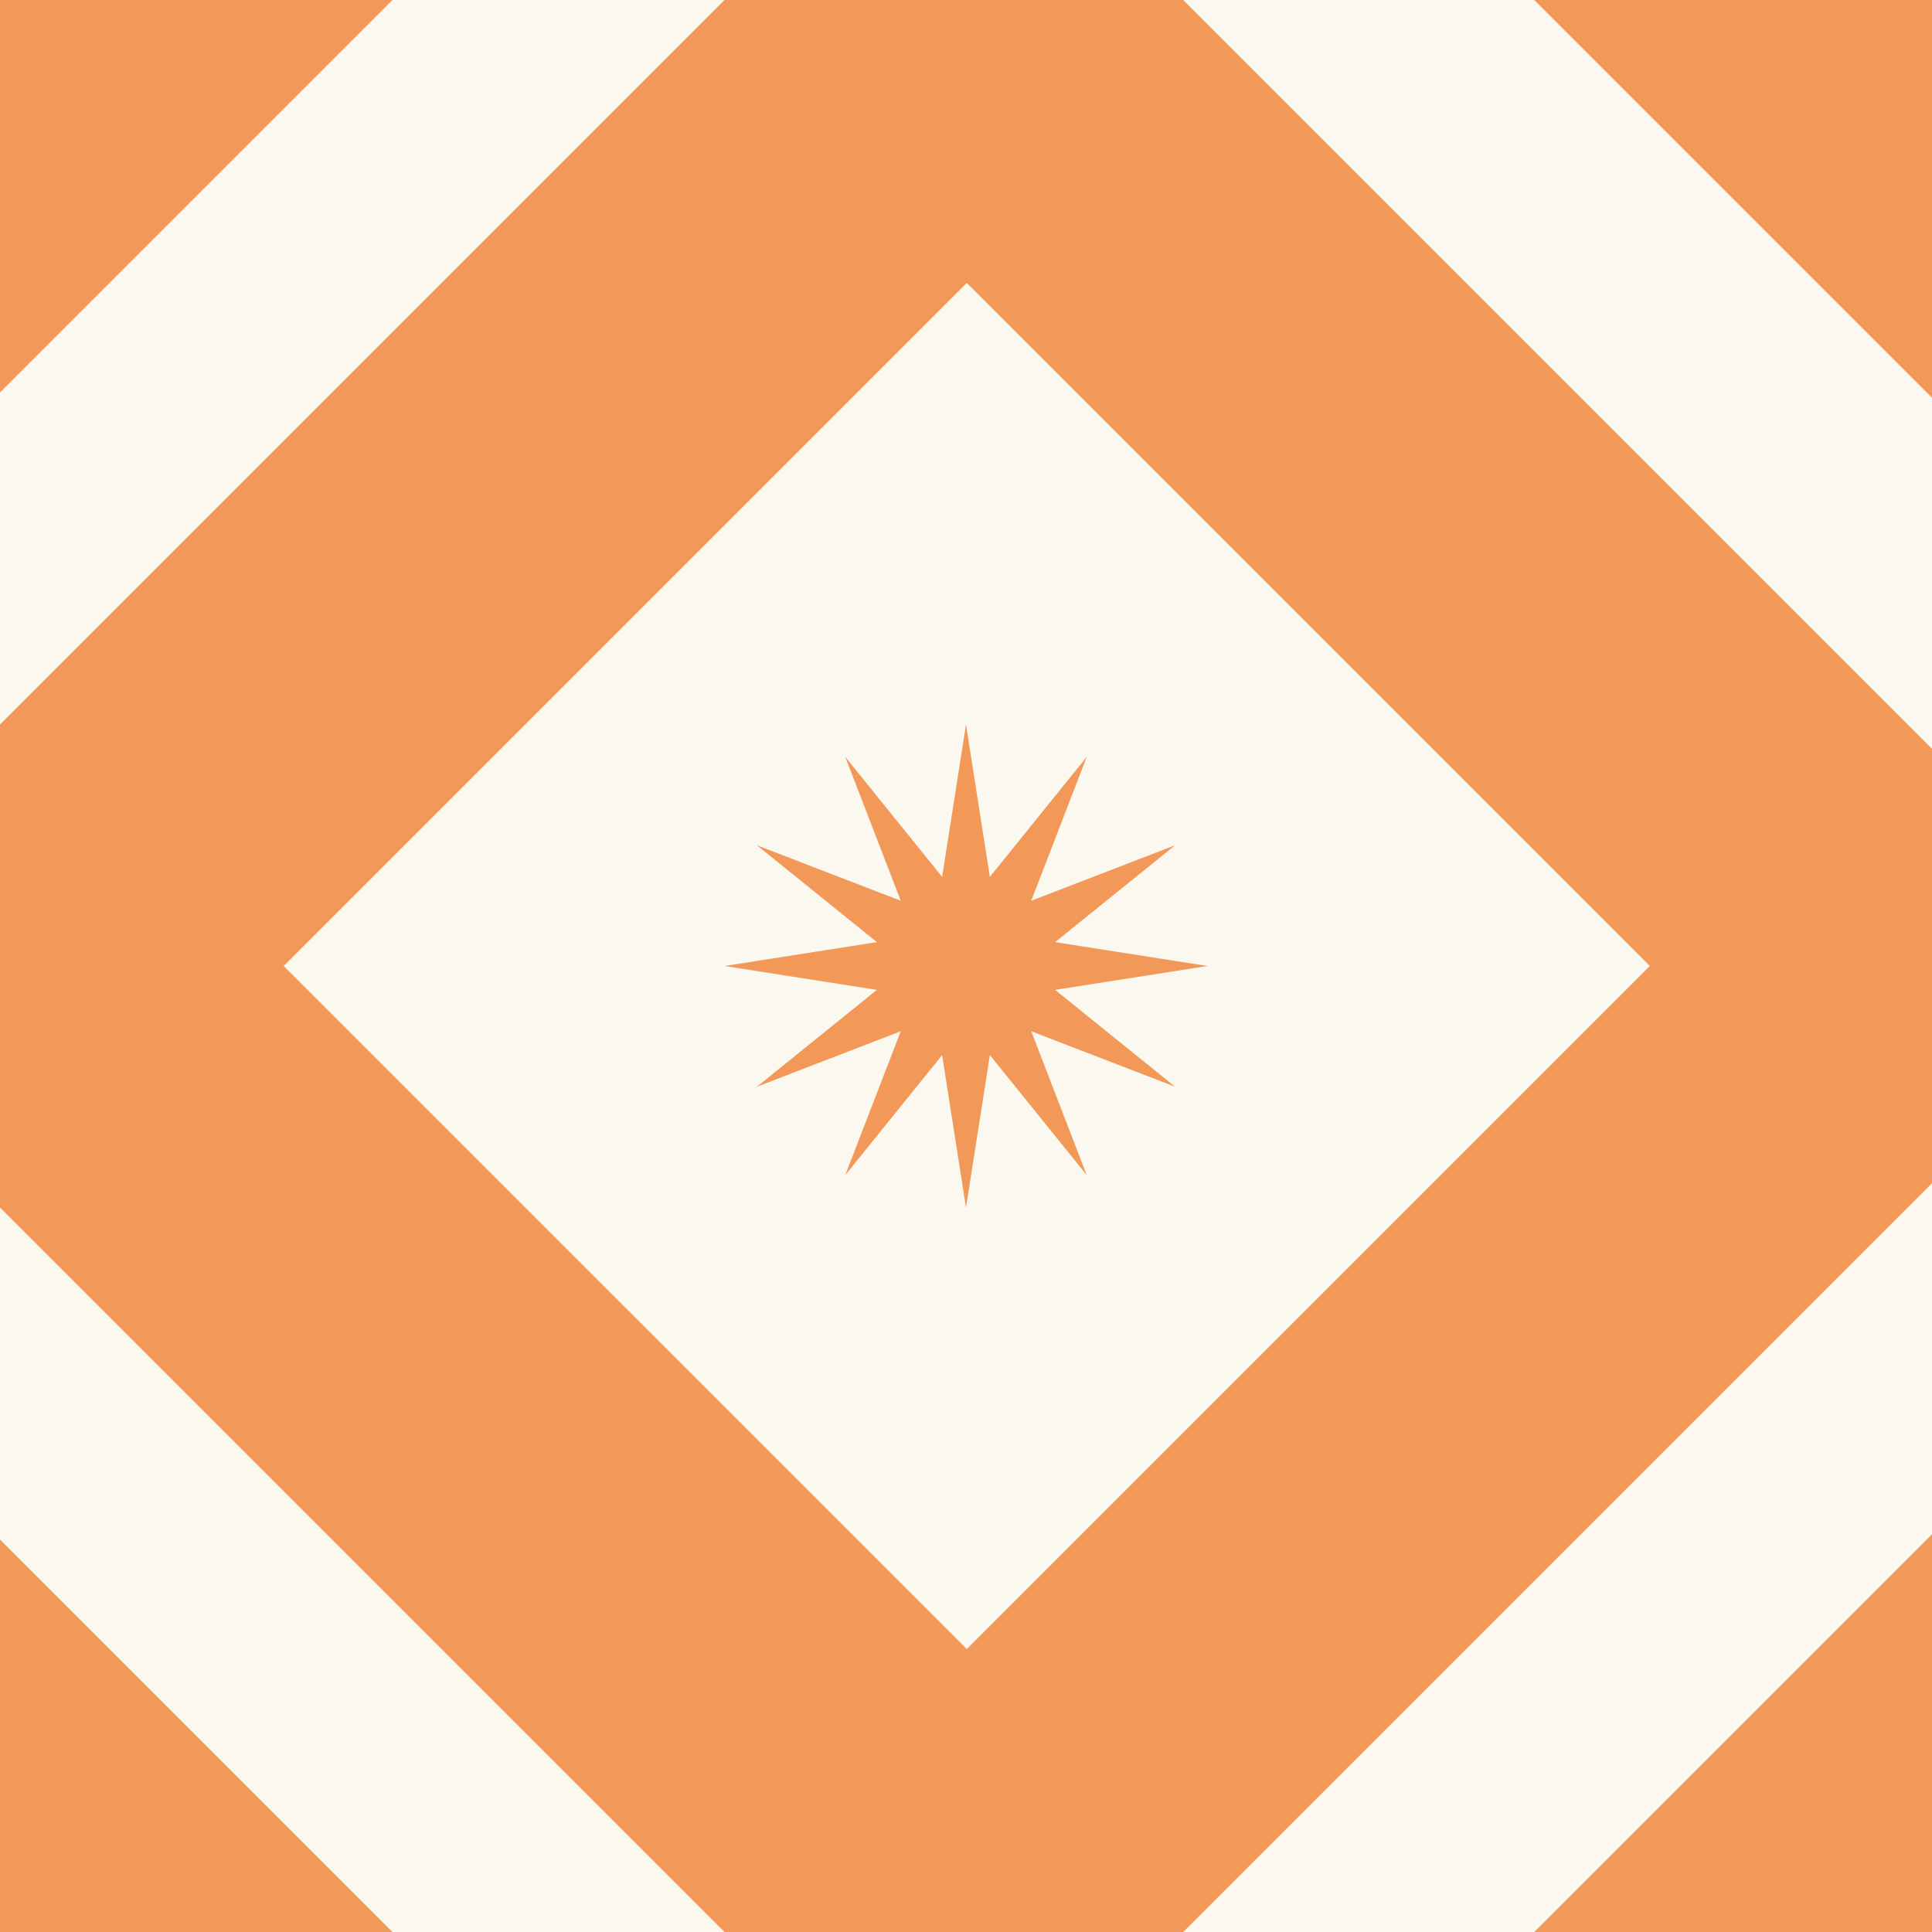
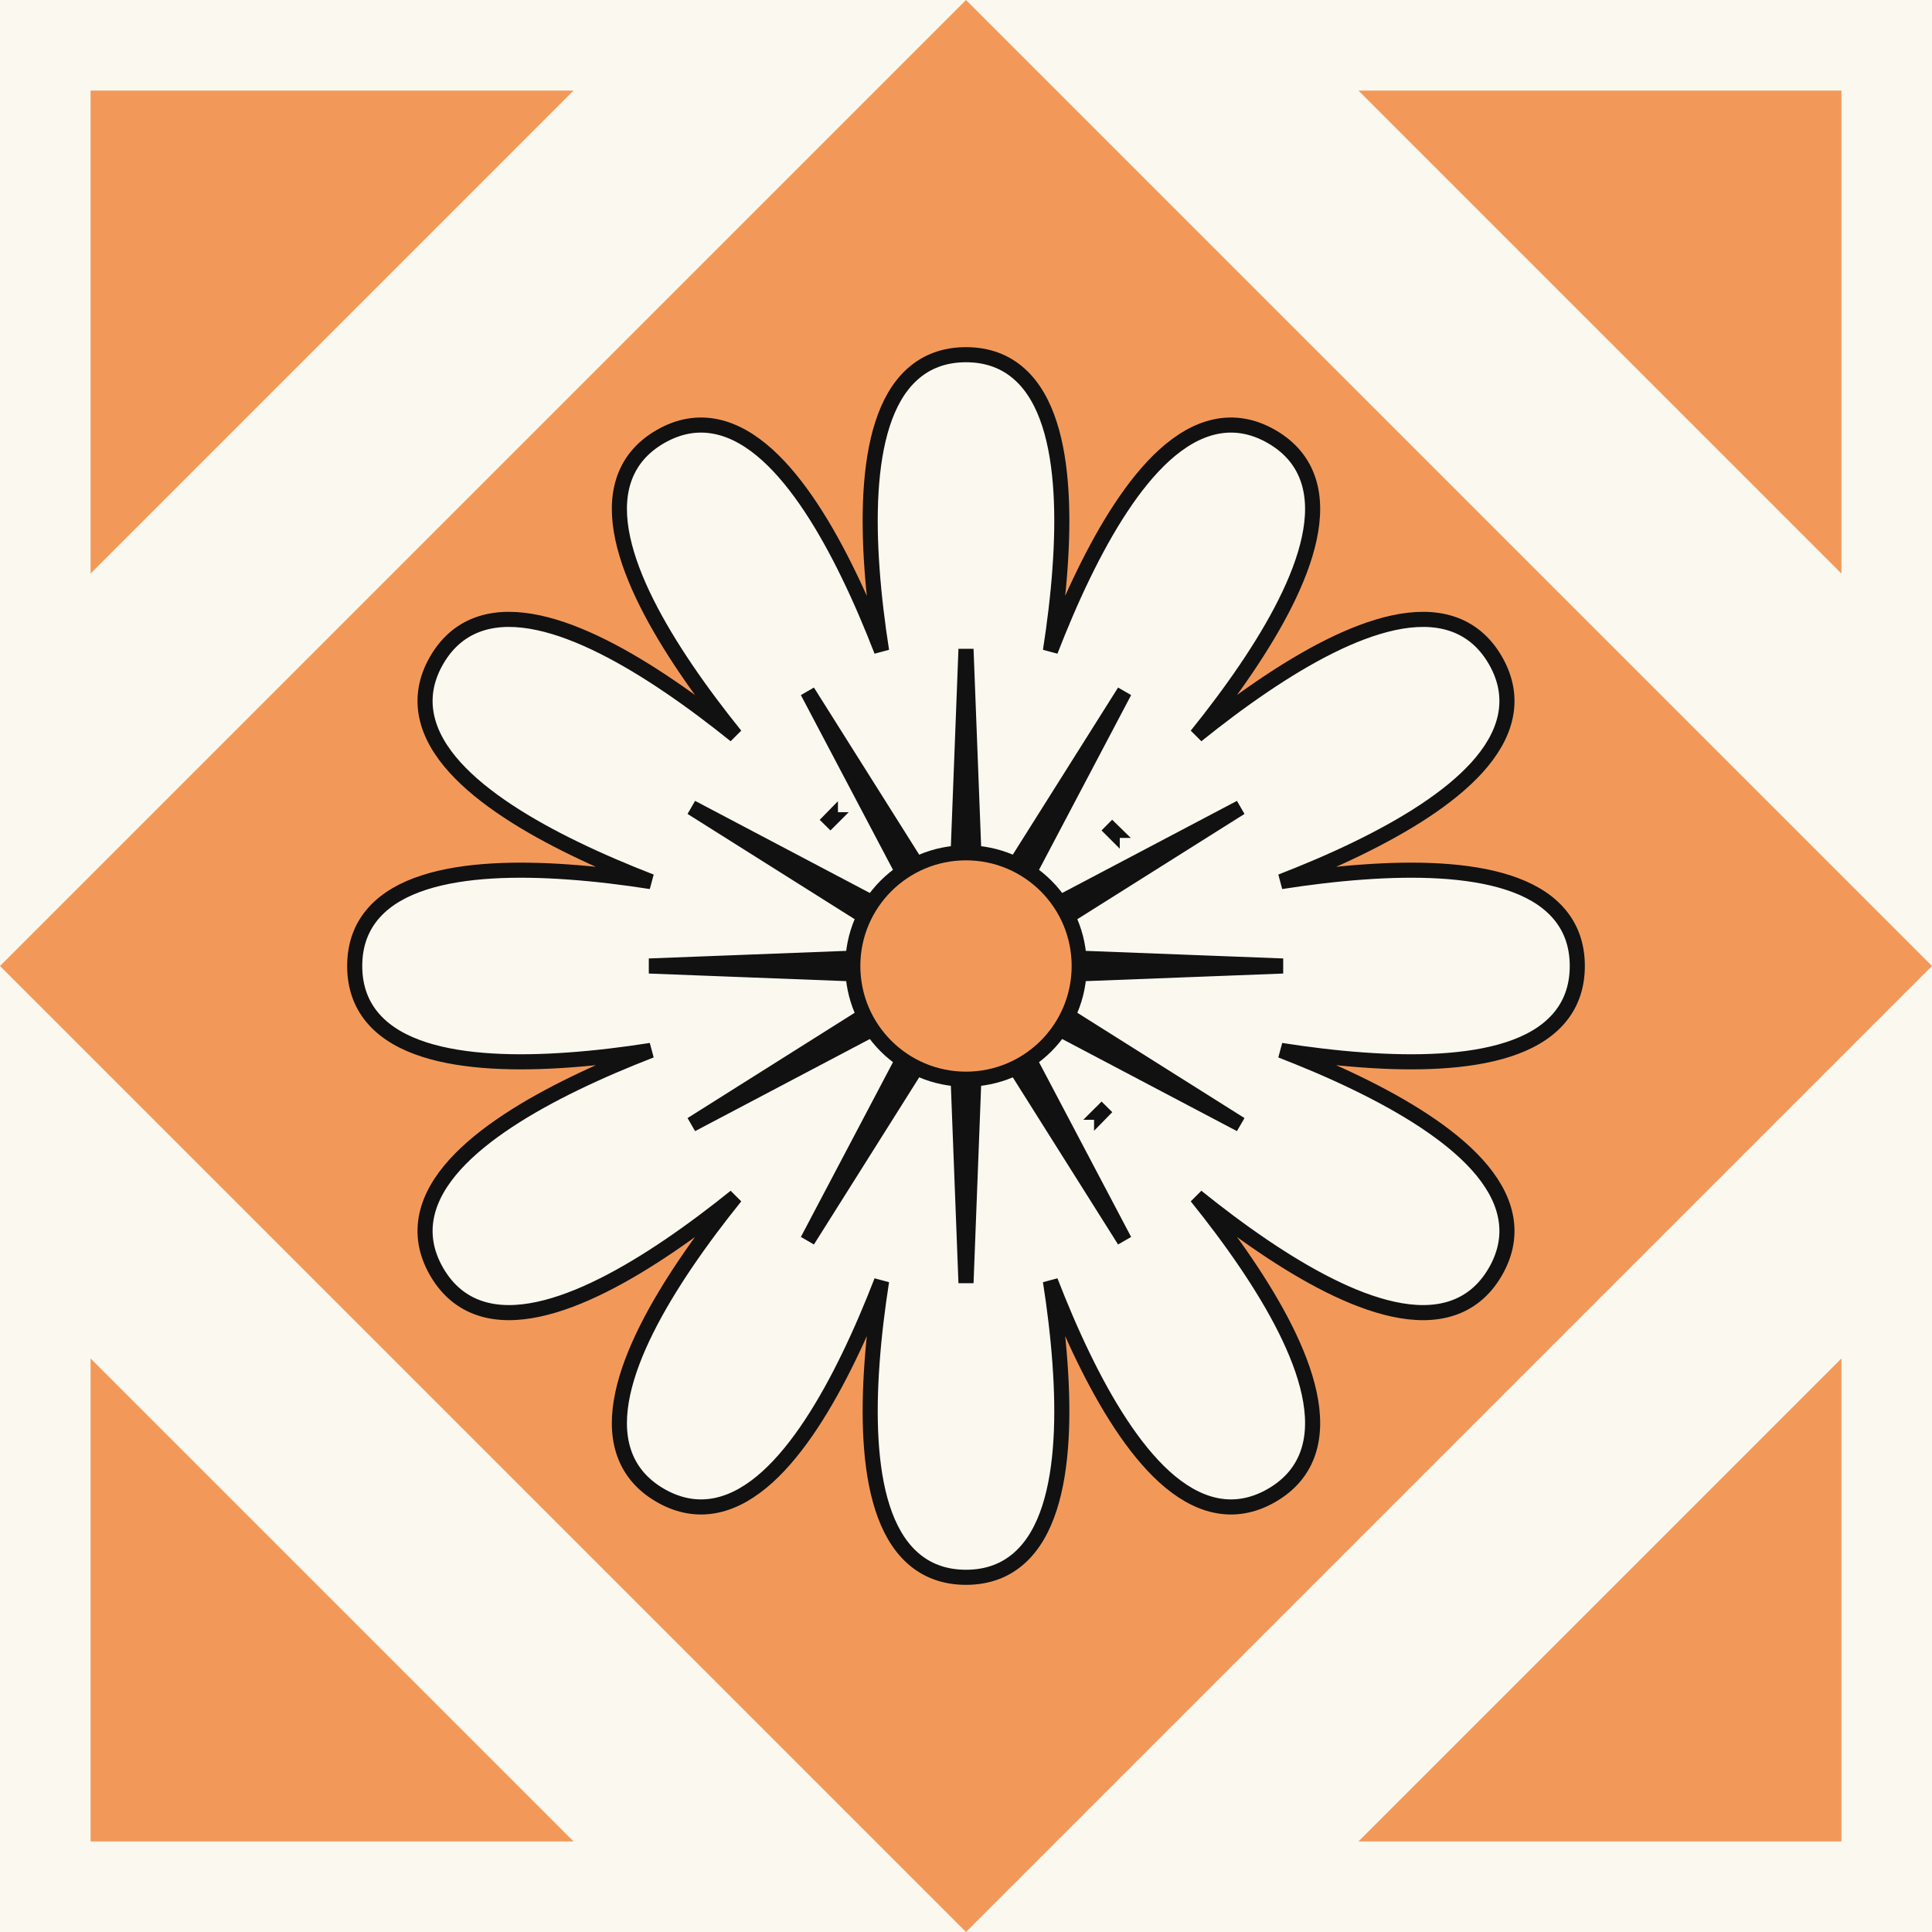
<svg xmlns="http://www.w3.org/2000/svg" width="64" height="64" viewBox="0 0 64 64" fill="none">
-   <g clip-path="url(#clip0_222_3426)">
-     <rect width="64" height="64" fill="#F2995A" />
-     <rect width="72" height="72" transform="translate(-19 32) rotate(-45)" fill="#FBF8EF" />
-     <rect width="56" height="56" transform="translate(-8 32) rotate(-45)" fill="#F2995A" />
-     <rect width="32" height="32" transform="translate(9.39844 32) rotate(-45)" fill="#FBF8EF" />
-     <path d="M32 24L32.791 29.048L36 25.072L34.161 29.839L38.928 28L34.952 31.209L40 32L34.952 32.791L38.928 36L34.161 34.161L36 38.928L32.791 34.952L32 40L31.209 34.952L28 38.928L29.839 34.161L25.072 36L29.048 32.791L24 32L29.048 31.209L25.072 28L29.839 29.839L28 25.072L31.209 29.048L32 24Z" fill="#F2995A" />
+   <g clip-path="url(#clip0_379_2108)">
+     <rect width="64" height="64" fill="#FBF8EF" />
+     <rect width="45.255" height="45.255" transform="translate(0 32) rotate(-45)" fill="#F2995A" />
+     <path d="M44.962 35.888C44.119 35.478 43.252 35.112 42.436 34.796C43.3 34.931 44.234 35.048 45.17 35.114C46.881 35.237 48.623 35.194 49.948 34.767C50.612 34.553 51.189 34.237 51.6 33.78C52.017 33.319 52.25 32.728 52.25 32C52.25 31.271 52.017 30.681 51.6 30.22C51.189 29.763 50.612 29.447 49.948 29.233C48.623 28.806 46.881 28.763 45.17 28.886C44.234 28.952 43.3 29.069 42.436 29.204C43.252 28.888 44.119 28.522 44.962 28.112C46.506 27.362 47.993 26.454 48.927 25.423C49.395 24.905 49.736 24.343 49.864 23.742C49.994 23.134 49.901 22.506 49.537 21.875C49.173 21.244 48.676 20.85 48.084 20.658C47.499 20.468 46.842 20.483 46.16 20.63C44.8 20.922 43.269 21.756 41.848 22.718C41.072 23.243 40.321 23.812 39.64 24.36C40.188 23.679 40.757 22.928 41.282 22.152C42.244 20.731 43.078 19.201 43.37 17.84C43.517 17.158 43.532 16.501 43.342 15.916C43.15 15.324 42.756 14.827 42.125 14.463C41.494 14.099 40.866 14.006 40.258 14.136C39.657 14.264 39.095 14.605 38.577 15.073C37.546 16.007 36.638 17.494 35.888 19.038C35.478 19.881 35.112 20.748 34.796 21.564C34.931 20.7 35.048 19.765 35.114 18.83C35.237 17.119 35.194 15.377 34.767 14.052C34.553 13.388 34.237 12.811 33.78 12.4C33.319 11.983 32.728 11.75 32 11.75C31.271 11.75 30.681 11.983 30.22 12.4C29.763 12.811 29.447 13.388 29.233 14.052C28.806 15.377 28.763 17.119 28.886 18.83C28.952 19.765 29.069 20.7 29.204 21.564C28.888 20.748 28.522 19.881 28.112 19.038C27.362 17.494 26.454 16.007 25.423 15.073C24.905 14.605 24.343 14.264 23.742 14.136C23.134 14.006 22.506 14.099 21.875 14.463C21.244 14.827 20.85 15.324 20.658 15.916C20.468 16.501 20.483 17.158 20.63 17.84C20.922 19.201 21.756 20.731 22.718 22.152C23.243 22.928 23.812 23.679 24.36 24.36C23.679 23.812 22.928 23.243 22.152 22.718C20.731 21.756 19.201 20.922 17.84 20.63C17.158 20.483 16.501 20.468 15.916 20.658C15.324 20.85 14.827 21.244 14.463 21.875C14.099 22.506 14.006 23.134 14.136 23.742C14.264 24.343 14.605 24.905 15.073 25.423C16.007 26.454 17.494 27.362 19.038 28.112C19.881 28.522 20.748 28.888 21.564 29.204C20.7 29.069 19.765 28.952 18.83 28.886C17.119 28.763 15.377 28.806 14.052 29.233C13.388 29.447 12.811 29.763 12.4 30.22C11.983 30.681 11.75 31.271 11.75 32C11.75 32.728 11.983 33.319 12.4 33.78C12.811 34.237 13.388 34.553 14.052 34.767C15.377 35.194 17.119 35.237 18.83 35.114C19.765 35.048 20.7 34.931 21.564 34.796C20.748 35.112 19.881 35.478 19.038 35.888C17.494 36.638 16.007 37.546 15.073 38.577C14.605 39.095 14.264 39.657 14.136 40.258C14.006 40.866 14.099 41.494 14.463 42.125C14.827 42.756 15.324 43.15 15.916 43.342C16.501 43.532 17.158 43.517 17.84 43.37C19.201 43.078 20.731 42.244 22.152 41.282C22.928 40.757 23.679 40.188 24.36 39.64C23.812 40.321 23.243 41.072 22.718 41.848C21.756 43.269 20.922 44.8 20.63 46.16C20.483 46.842 20.468 47.499 20.658 48.084C20.85 48.676 21.244 49.173 21.875 49.537C22.506 49.901 23.134 49.994 23.742 49.864C24.343 49.736 24.905 49.395 25.423 48.927C26.454 47.993 27.362 46.506 28.112 44.962C28.522 44.119 28.888 43.252 29.204 42.436C29.069 43.3 28.952 44.234 28.886 45.17C28.763 46.881 28.806 48.623 29.233 49.948C29.447 50.612 29.763 51.189 30.22 51.6C30.681 52.017 31.271 52.25 32 52.25C32.728 52.25 33.319 52.017 33.78 51.6C34.237 51.189 34.553 50.612 34.767 49.948C35.194 48.623 35.237 46.881 35.114 45.17C35.048 44.234 34.931 43.3 34.796 42.436C35.112 43.252 35.478 44.119 35.888 44.962C36.638 46.506 37.546 47.993 38.577 48.927C39.095 49.395 39.657 49.736 40.258 49.864C40.866 49.994 41.494 49.901 42.125 49.537C42.756 49.173 43.15 48.676 43.342 48.084C43.532 47.499 43.517 46.842 43.37 46.16C43.078 44.8 42.244 43.269 41.282 41.848C40.757 41.072 40.188 40.321 39.64 39.64C40.321 40.188 41.072 40.757 41.848 41.282C43.269 42.244 44.8 43.078 46.16 43.37C46.842 43.517 47.499 43.532 48.084 43.342C48.676 43.15 49.173 42.756 49.537 42.125C49.901 41.494 49.994 40.866 49.864 40.258C49.736 39.657 49.395 39.095 48.927 38.577C47.993 37.546 46.506 36.638 44.962 35.888ZM36.667 36.667C36.514 36.819 36.493 36.84 36.491 36.843L36.49 36.844L36.49 36.844L36.49 36.844L36.491 36.844L36.492 36.845L36.492 36.846L36.667 36.667ZM27.333 27.333C27.485 27.181 27.506 27.16 27.509 27.157L27.51 27.156L27.51 27.156L27.509 27.156L27.509 27.156L27.508 27.155L27.508 27.154L27.333 27.333ZM36.667 27.333C36.819 27.486 36.84 27.506 36.843 27.509L36.844 27.51L36.844 27.51L36.844 27.509L36.844 27.509L36.845 27.508L36.846 27.508L36.667 27.333Z" fill="#FBF8EF" stroke="#111111" stroke-width="0.5" />
+     <path d="M32.322 29.875L32.353 30.682L32.783 29.998L37.249 22.909L33.342 30.321L32.965 31.035L33.679 30.658L41.092 26.751L34.002 31.216L33.318 31.647L34.125 31.678L42.498 32L34.125 32.322L33.318 32.353L34.002 32.783L41.092 37.249L33.679 33.342L32.965 32.965L33.342 33.679L37.249 41.092L32.783 34.002L32.353 33.318L32.322 34.125L32 42.498L31.678 34.125L31.647 33.318L31.216 34.002L26.751 41.092L30.658 33.679L31.035 32.965L30.321 33.342L22.909 37.249L29.998 32.783L30.682 32.353L29.875 32.322L21.502 32L29.875 31.678L30.682 31.647L29.998 31.216L22.909 26.751L30.321 30.658L31.035 31.035L30.658 30.321L26.751 22.909L31.216 29.998L31.647 30.682L31.678 29.875L32 21.502L32.322 29.875Z" stroke="#111111" stroke-width="0.5" />
+     <rect x="28.25" y="28.25" width="7.5" height="7.5" rx="3.75" fill="#F2995A" stroke="#111111" stroke-width="0.5" />
+     <path d="M61 45V61H45L61 45Z" fill="#F2995A" />
+     <path d="M45 3H61V19L45 3Z" fill="#F2995A" />
+     <path d="M19 3H3V19L19 3Z" fill="#F2995A" />
+     <path d="M19 61H3V45L19 61Z" fill="#F2995A" />
  </g>
  <defs>
-     <clipPath id="clip0_222_3426">
+     <clipPath id="clip0_379_2108">
      <rect width="64" height="64" fill="white" />
    </clipPath>
  </defs>
</svg>
